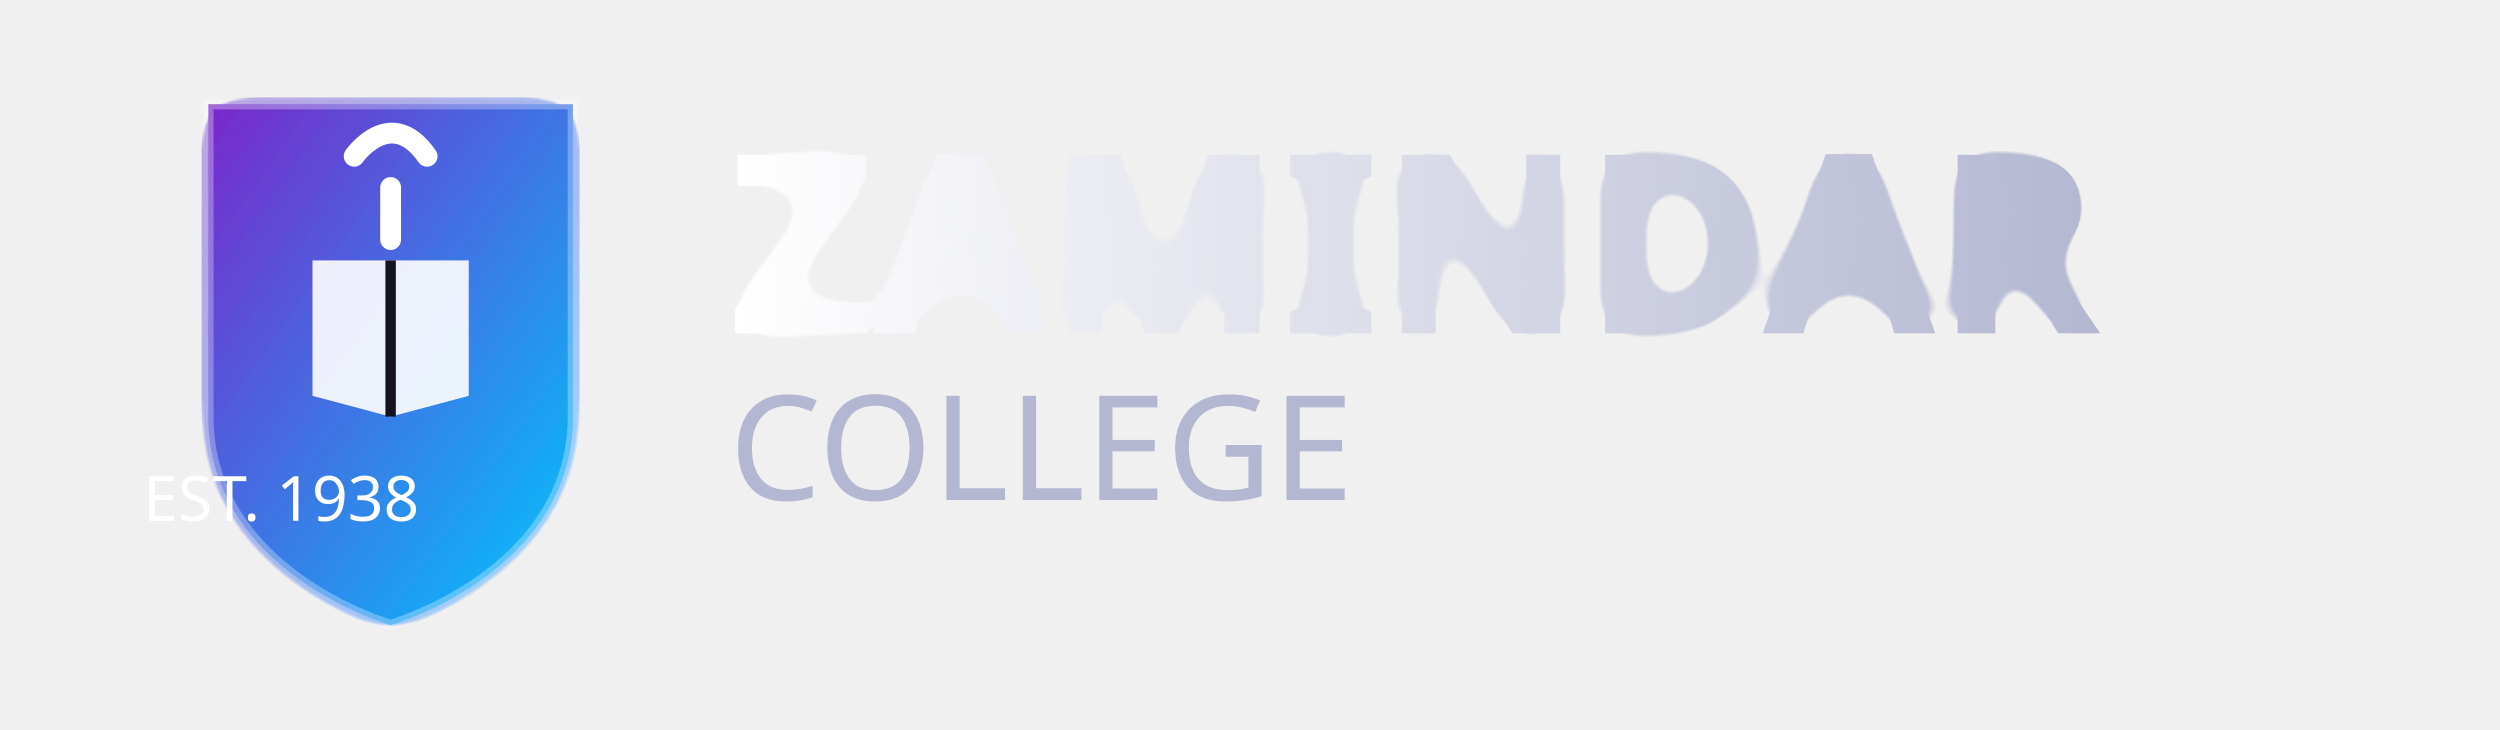
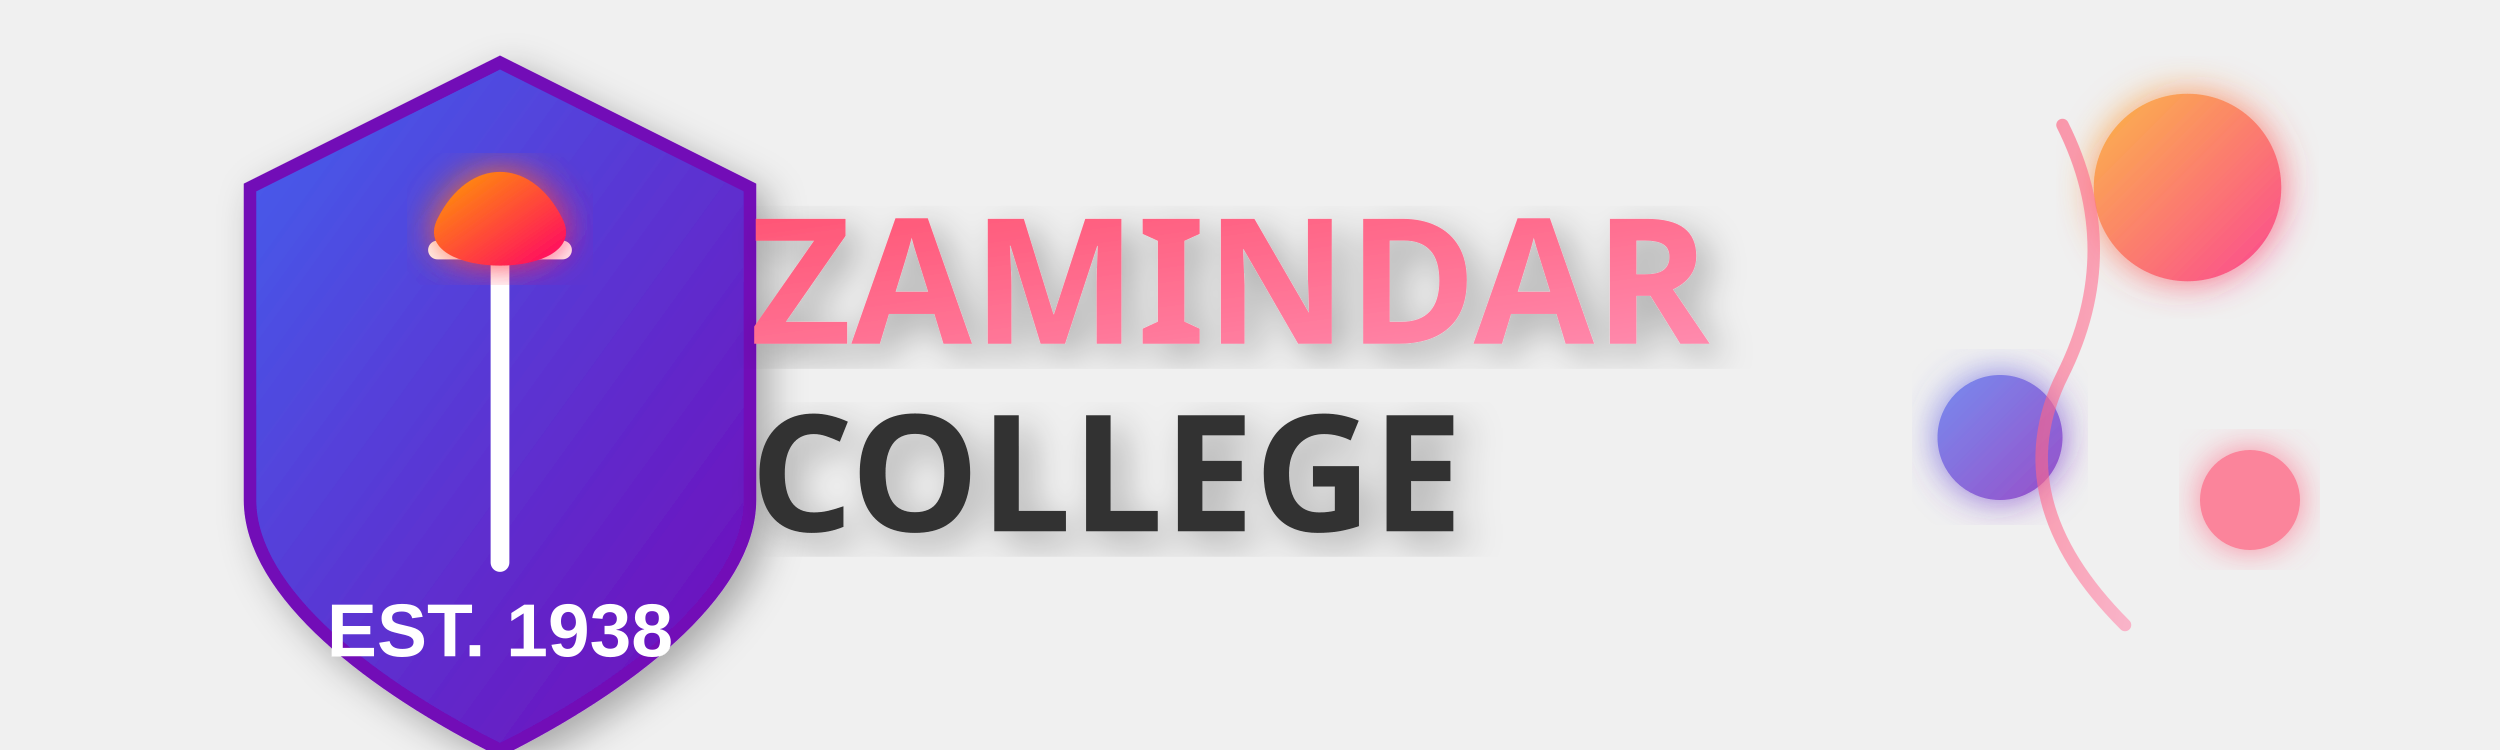
- <svg xmlns="http://www.w3.org/2000/svg" width="240" height="70">
+ <svg xmlns="http://www.w3.org/2000/svg" width="400" height="120" viewBox="0 0 400 120">
  <defs>
-     <linearGradient id="logoGradient" x1="0%" y1="0%" x2="100%" y2="100%">
-       <stop offset="0%" stop-color="#7928CA" />
-       <stop offset="100%" stop-color="#00C6FF" />
+     <linearGradient id="headerGradient" x1="0%" y1="0%" x2="100%" y2="100%">
+       <stop offset="0%" stop-color="#ff5676" />
+       <stop offset="100%" stop-color="#ff8aad" />
    </linearGradient>
-     <linearGradient id="textGradient" x1="0%" y1="0%" x2="100%" y2="0%">
-       <stop offset="0%" stop-color="#ffffff" />
-       <stop offset="100%" stop-color="#b3b7d1" />
+     <linearGradient id="shieldGradient" x1="0%" y1="0%" x2="100%" y2="100%">
+       <stop offset="0%" stop-color="#4361ee" />
+       <stop offset="100%" stop-color="#7209b7" />
+     </linearGradient>
+     <linearGradient id="flameGradient" x1="0%" y1="0%" x2="100%" y2="100%">
+       <stop offset="0%" stop-color="#ff9e00" />
+       <stop offset="100%" stop-color="#ff0069" />
    </linearGradient>
    <filter id="glow" x="-20%" y="-20%" width="140%" height="140%">
-       <feGaussianBlur stdDeviation="2" result="blur" />
-       <feColorMatrix in="blur" mode="matrix" values="1 0 0 0 0  0 1 0 0 0  0 0 1 0 0  0 0 0 18 -7" result="glow" />
-       <feBlend in="SourceGraphic" in2="glow" mode="normal" />
+       <feGaussianBlur stdDeviation="3" result="blur" />
+       <feComposite in="SourceGraphic" in2="blur" operator="over" />
+     </filter>
+     <filter id="dropShadow" x="-20%" y="-20%" width="140%" height="140%">
+       <feGaussianBlur in="SourceAlpha" stdDeviation="3" />
+       <feOffset dx="2" dy="2" result="offsetblur" />
+       <feComponentTransfer>
+         <feFuncA type="linear" slope="0.3" />
+       </feComponentTransfer>
+       <feMerge>
+         <feMergeNode />
+         <feMergeNode in="SourceGraphic" />
+       </feMerge>
    </filter>
  </defs>
-   <path d="M20,10 L55,10 L55,40 C55,55 37.5,60 37.5,60 C37.5,60 20,55 20,40 Z" fill="url(#logoGradient)" filter="url(#glow)" stroke="rgba(255,255,255,0.3)" stroke-width="1" />
-   <path d="M30,25 L45,25 L45,38 C45,38 37.5,40 37.5,40 C37.5,40 30,38 30,38 Z" fill="#ffffff" opacity="0.9" />
-   <path d="M37.5,25 L37.5,40" stroke="#13131f" stroke-width="1" />
-   <path d="M37.5,18 L37.5,23" stroke="#ffffff" stroke-width="2" stroke-linecap="round" />
-   <path d="M34,15 C34,15 37.5,10 41,15" fill="transparent" stroke="#ffffff" stroke-width="2" stroke-linecap="round" />
-   <text x="27" y="50" font-family="Montserrat, sans-serif" font-size="6" fill="#ffffff" text-anchor="middle">EST. 1938</text>
-   <text x="70" y="32" font-family="Montserrat, sans-serif" font-size="24" font-weight="800" fill="url(#textGradient)" filter="url(#glow)">ZAMINDAR</text>
-   <text x="70" y="48" font-family="Poppins, sans-serif" font-size="14" fill="#b3b7d1">COLLEGE</text>
-   <path d="M65,34 L210,34" stroke="url(#logoGradient)" stroke-width="1" opacity="0.5" />
+   <g transform="translate(30, 10)" filter="url(#dropShadow)">
+     <path d="M50,0 L90,20 L90,70 C90,85 70,100 50,110 C30,100 10,85 10,70 L10,20 Z" fill="url(#shieldGradient)" stroke="#7209b7" stroke-width="2" />
+     <path d="M50,30 L50,80 M40,30 L60,30" stroke="#fff" stroke-width="3" stroke-linecap="round" />
+     <path d="M40,25 C45,15 55,15 60,25 C65,35 35,35 40,25 Z" fill="url(#flameGradient)" filter="url(#glow)" />
+     <text x="50" y="95" font-family="Arial, sans-serif" font-size="12" fill="#fff" text-anchor="middle" font-weight="bold">EST. 1938</text>
+   </g>
+   <g transform="translate(120, 55)">
+     <text font-family="'Montserrat', sans-serif" font-size="28" font-weight="800" fill="url(#headerGradient)" filter="url(#dropShadow)">ZAMINDAR</text>
+     <text y="30" font-family="'Montserrat', sans-serif" font-size="26" font-weight="600" fill="#333" filter="url(#dropShadow)">COLLEGE</text>
+   </g>
+   <g transform="translate(350, 30)">
+     <circle cx="0" cy="0" r="15" fill="url(#flameGradient)" opacity="0.7" filter="url(#glow)">
+       <animate attributeName="r" values="15;17;15" dur="3s" repeatCount="indefinite" />
+     </circle>
+   </g>
+   <g transform="translate(320, 70)">
+     <circle cx="0" cy="0" r="10" fill="url(#shieldGradient)" opacity="0.7" filter="url(#glow)">
+       <animate attributeName="r" values="10;12;10" dur="4s" repeatCount="indefinite" />
+     </circle>
+   </g>
+   <g transform="translate(360, 80)">
+     <circle cx="0" cy="0" r="8" fill="#ff5676" opacity="0.7" filter="url(#glow)">
+       <animate attributeName="r" values="8;10;8" dur="2.5s" repeatCount="indefinite" />
+     </circle>
+   </g>
+   <path d="M330,20 Q340,40 330,60 Q320,80 340,100" stroke="url(#headerGradient)" stroke-width="2" fill="none" stroke-linecap="round" opacity="0.6">
+     <animate attributeName="d" values="M330,20 Q340,40 330,60 Q320,80 340,100;                      M330,20 Q350,40 330,60 Q310,80 340,100;                      M330,20 Q340,40 330,60 Q320,80 340,100" dur="8s" repeatCount="indefinite" />
+   </path>
</svg>
